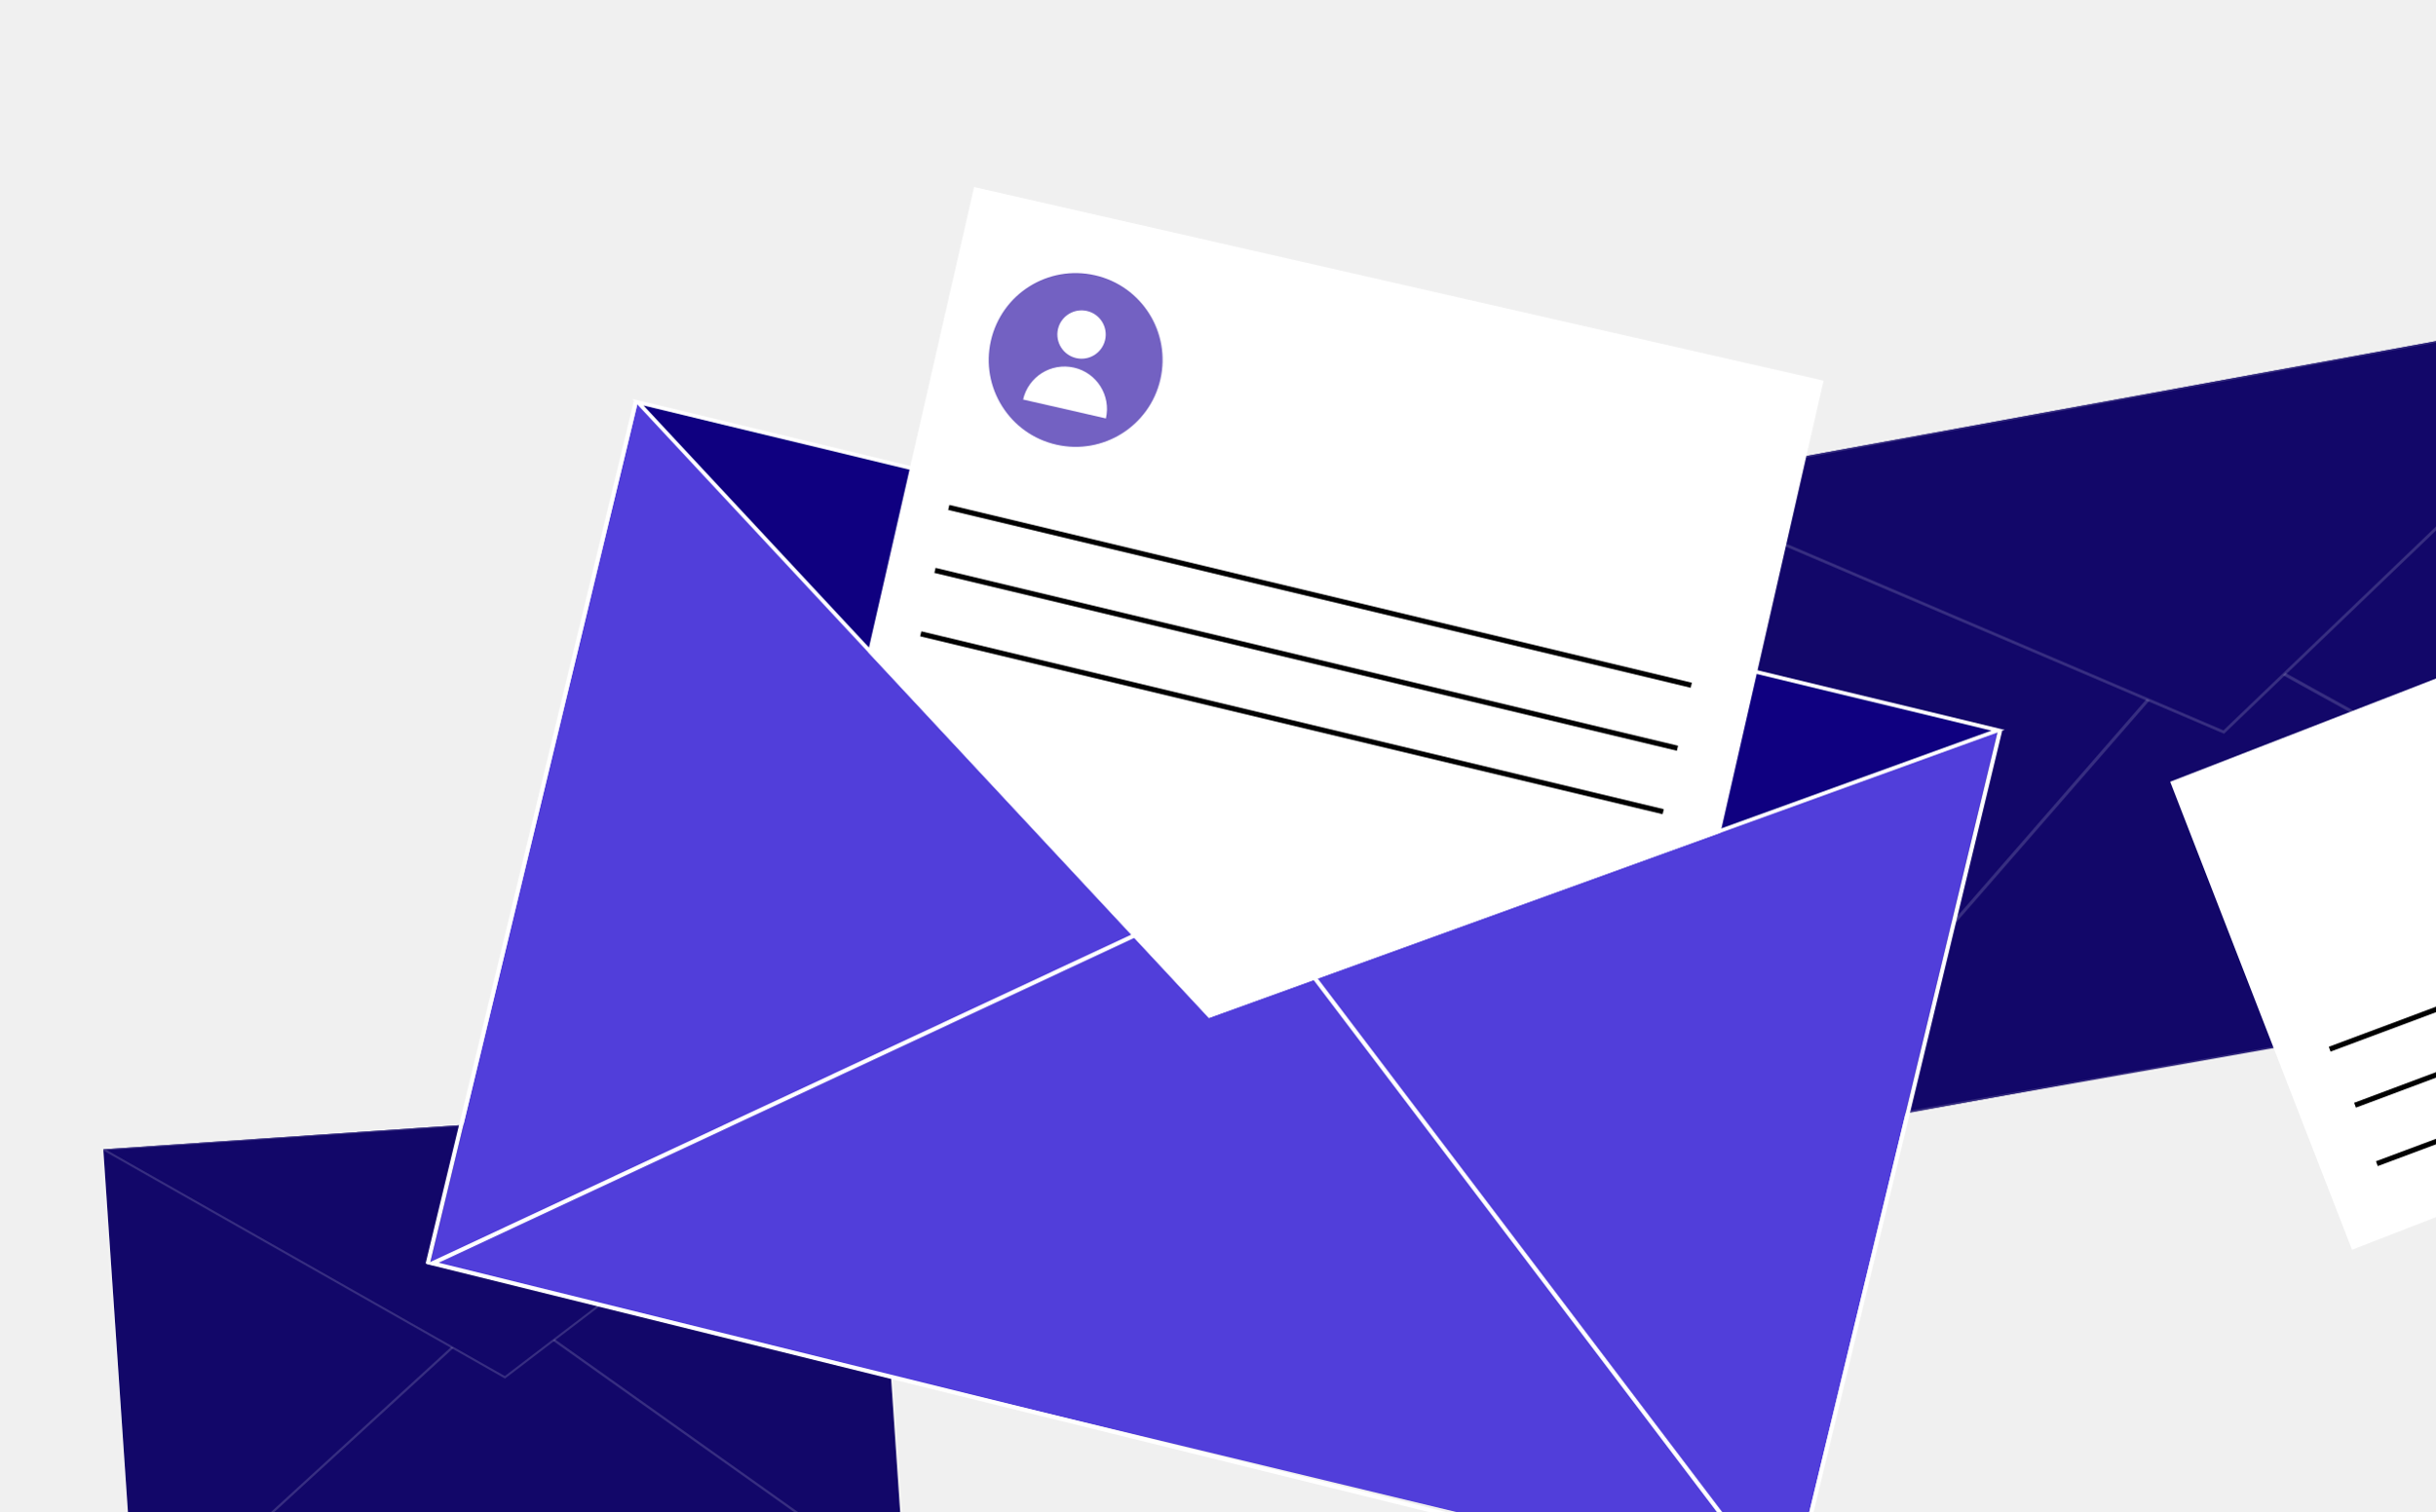
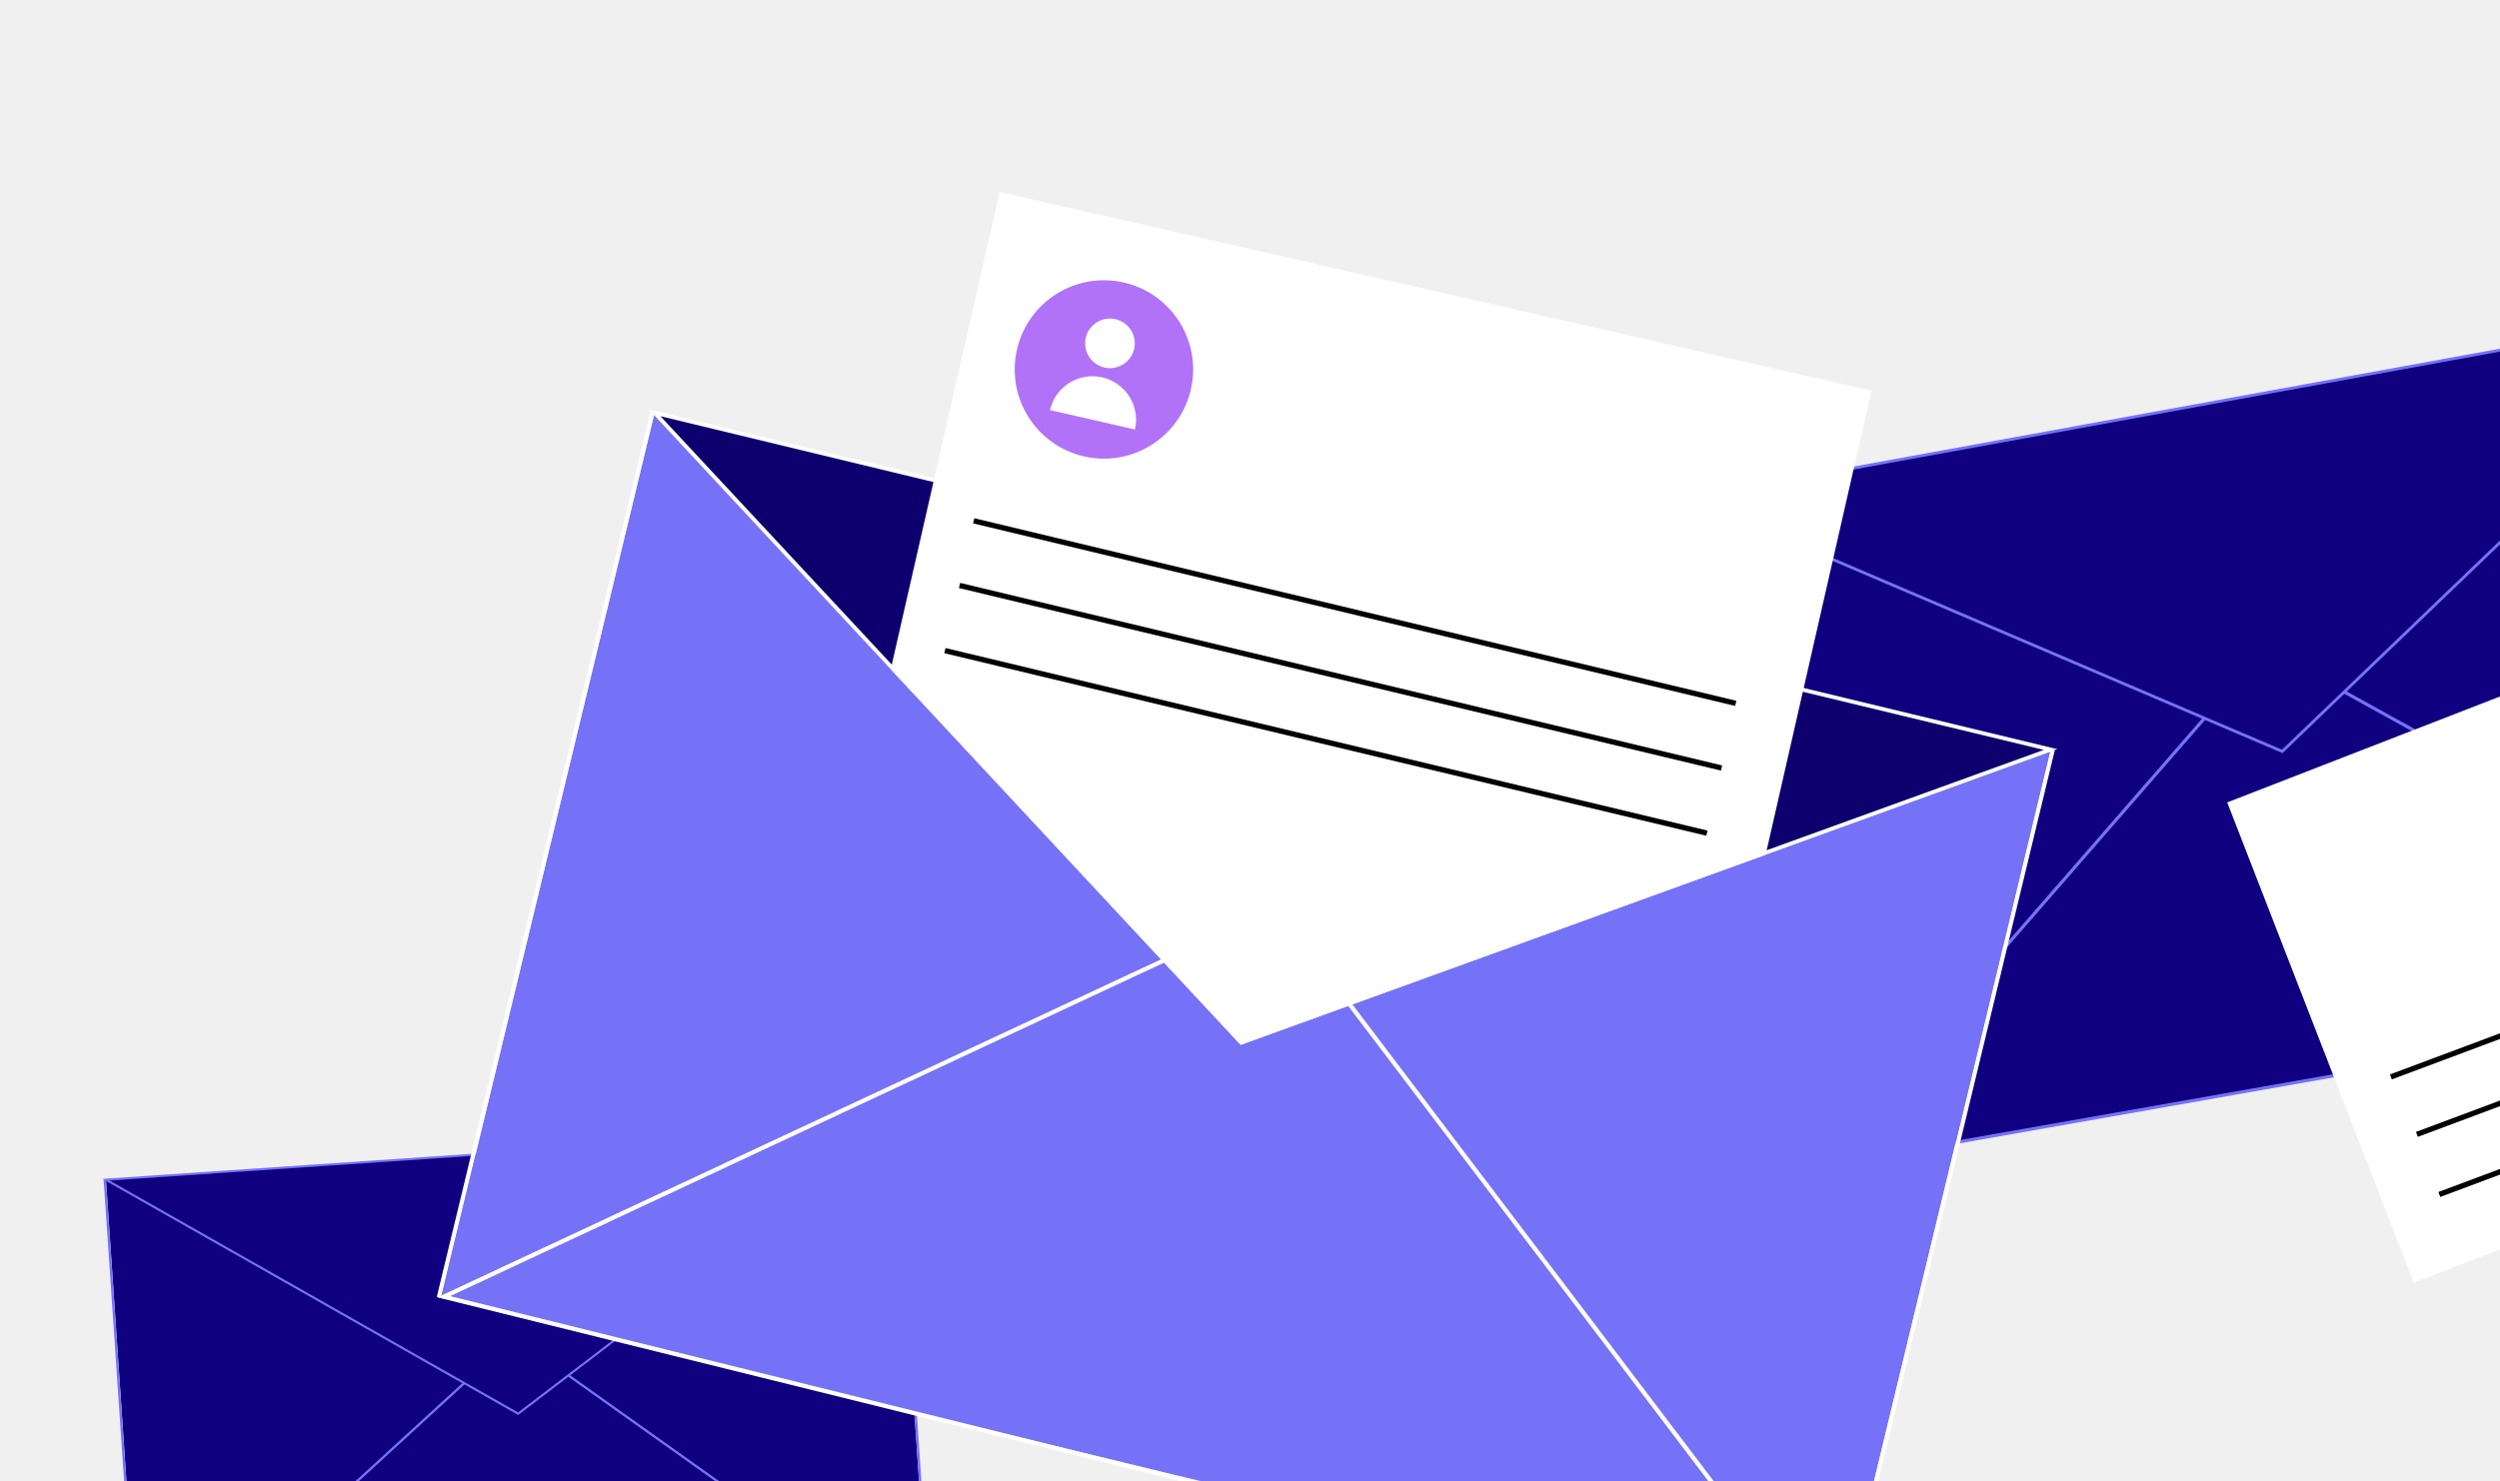
- <svg xmlns="http://www.w3.org/2000/svg" width="567" height="352" viewBox="0 0 567 352" fill="none">
-   <mask id="path-1-outside-1_7246_10825" maskUnits="userSpaceOnUse" x="23.049" y="255.548" width="188.307" height="126" fill="black">
+ <svg xmlns="http://www.w3.org/2000/svg" width="567" height="336" viewBox="0 0 567 336" fill="none">
+   <mask id="path-1-outside-1_2002_4586" maskUnits="userSpaceOnUse" x="23.049" y="255.548" width="188.307" height="126" fill="black">
    <rect fill="white" x="23.049" y="255.548" width="188.307" height="126" />
-     <path d="M24.047 267.742L203.046 255.588L210.754 369.1L31.754 381.254L24.047 267.742Z" />
+     <path d="M24.047 267.742L203.047 255.588L210.754 369.1L31.755 381.254L24.047 267.742Z" />
  </mask>
-   <path d="M24.047 267.742L203.046 255.588L210.754 369.1L31.754 381.254L24.047 267.742Z" fill="#120769" />
-   <path d="M202.512 255.624L210.22 369.136L211.288 369.064L203.581 255.552L202.512 255.624ZM32.289 381.218L24.581 267.706L23.512 267.778L31.22 381.29L32.289 381.218Z" fill="white" fill-opacity="0.16" mask="url(#path-1-outside-1_7246_10825)" />
-   <path d="M116.717 303.453L210.314 369.969L32.052 381.019L116.717 303.453Z" fill="#120769" stroke="white" stroke-opacity="0.16" stroke-width="0.536" />
-   <path d="M117.565 320.847L24.047 267.742L203.046 255.588L117.565 320.847Z" fill="#120769" stroke="white" stroke-opacity="0.16" stroke-width="0.486" />
-   <mask id="path-5-outside-2_7246_10825" maskUnits="userSpaceOnUse" x="382.245" y="69.054" width="269.83" height="196.646" fill="black">
-     <rect fill="white" x="382.245" y="69.054" width="269.83" height="196.646" />
-     <path d="M383.229 113.039L623.41 69.207L651.206 221.517L411.025 265.349L383.229 113.039Z" />
+   <path d="M24.047 267.742L203.047 255.588L210.754 369.1L31.755 381.254L24.047 267.742Z" fill="#0F0080" />
+   <path d="M202.512 255.624L210.22 369.136L211.289 369.063L203.581 255.551L202.512 255.624ZM32.289 381.217L24.581 267.706L23.513 267.778L31.22 381.29L32.289 381.217Z" fill="#7572F7" mask="url(#path-1-outside-1_2002_4586)" />
+   <path d="M116.716 303.453L210.313 369.969L32.051 381.019L116.716 303.453Z" fill="#0F0080" stroke="#7572F7" stroke-width="0.536" />
+   <path d="M117.565 320.846L24.047 267.742L203.047 255.588L117.565 320.846Z" fill="#0F0080" stroke="#7572F7" stroke-width="0.486" />
+   <mask id="path-5-outside-2_2002_4586" maskUnits="userSpaceOnUse" x="382.245" y="69.052" width="269.83" height="196.646" fill="black">
+     <rect fill="white" x="382.245" y="69.052" width="269.83" height="196.646" />
+     <path d="M383.229 113.037L623.41 69.205L651.206 221.515L411.025 265.347L383.229 113.037Z" />
  </mask>
-   <path d="M383.229 113.039L623.41 69.207L651.206 221.517L411.025 265.349L383.229 113.039Z" fill="#120769" />
-   <path d="M622.693 69.338L650.489 221.648L651.923 221.386L624.127 69.076L622.693 69.338ZM411.742 265.218L383.945 112.908L382.512 113.17L410.308 265.48L411.742 265.218Z" fill="white" fill-opacity="0.16" mask="url(#path-5-outside-2_7246_10825)" />
-   <path d="M514.002 147.142L650.744 222.758L411.39 264.985L514.002 147.142Z" fill="#120769" stroke="white" stroke-opacity="0.16" stroke-width="0.729" />
-   <path d="M517.811 170.532L383.229 113.039L623.41 69.207L517.811 170.532Z" fill="#120769" stroke="white" stroke-opacity="0.16" stroke-width="0.662" />
-   <mask id="path-9-outside-3_7246_10825" maskUnits="userSpaceOnUse" x="98.992" y="93.453" width="367.402" height="278.158" fill="black">
-     <rect fill="white" x="98.992" y="93.453" width="367.402" height="278.158" />
-     <path d="M148.516 93.688L465.255 170.11L416.791 370.969L100.052 294.546L148.516 93.688Z" />
+   <path d="M383.229 113.037L623.41 69.205L651.206 221.515L411.025 265.347L383.229 113.037Z" fill="#0F0080" />
+   <path d="M622.693 69.336L650.489 221.646L651.923 221.384L624.127 69.074L622.693 69.336ZM411.742 265.216L383.946 112.906L382.512 113.168L410.308 265.478L411.742 265.216Z" fill="#7572F7" mask="url(#path-5-outside-2_2002_4586)" />
+   <path d="M514.001 147.141L650.743 222.757L411.39 264.985L514.001 147.141Z" fill="#0F0080" stroke="#7572F7" stroke-width="0.729" />
+   <path d="M517.812 170.53L383.229 113.037L623.41 69.205L517.812 170.53Z" fill="#0F0080" stroke="#7572F7" stroke-width="0.662" />
+   <mask id="path-9-outside-3_2002_4586" maskUnits="userSpaceOnUse" x="98.991" y="93.45" width="367.402" height="278.158" fill="black">
+     <rect fill="white" x="98.991" y="93.45" width="367.402" height="278.158" />
+     <path d="M148.515 93.684L465.254 170.107L416.79 370.966L100.052 294.543L148.515 93.684Z" />
  </mask>
-   <path d="M148.516 93.688L465.255 170.11L416.791 370.969L100.052 294.546L148.516 93.688Z" fill="#513EDA" />
-   <path d="M464.309 169.882L415.846 370.741L417.737 371.197L466.2 170.339L464.309 169.882ZM100.998 294.774L149.461 93.916L147.57 93.459L99.107 294.318L100.998 294.774Z" fill="white" mask="url(#path-9-outside-3_7246_10825)" />
-   <path d="M289.619 206.024L415.555 372.234L100.693 294.301L289.619 206.024Z" stroke="white" stroke-width="0.973" />
-   <path d="M281.618 236.62L148.516 93.688L465.255 170.11L281.618 236.62Z" fill="#0F0080" stroke="white" stroke-width="0.883" />
-   <mask id="mask0_7246_10825" style="mask-type:alpha" maskUnits="userSpaceOnUse" x="148" y="0" width="343" height="238">
-     <path d="M281.617 236.615L148.515 93.682L171.486 1.097L490.15 78.885L465.254 170.105L281.617 236.615Z" fill="#0F0080" stroke="white" stroke-width="0.883" />
+   <path d="M148.515 93.684L465.254 170.107L416.79 370.966L100.052 294.543L148.515 93.684Z" fill="#7572F7" />
+   <path d="M464.308 169.879L415.845 370.738L417.736 371.194L466.199 170.335L464.308 169.879ZM100.997 294.771L149.46 93.912L147.569 93.456L99.106 294.315L100.997 294.771Z" fill="white" mask="url(#path-9-outside-3_2002_4586)" />
+   <path d="M289.619 206.021L415.554 372.232L100.693 294.299L289.619 206.021Z" stroke="white" stroke-width="0.973" />
+   <path d="M281.617 236.617L148.515 93.684L465.254 170.107L281.617 236.617Z" fill="#0D006E" stroke="white" stroke-width="0.883" />
+   <mask id="mask0_2002_4586" style="mask-type:alpha" maskUnits="userSpaceOnUse" x="148" y="0" width="343" height="238">
+     <path d="M281.617 236.617L148.515 93.684L171.486 1.1L490.151 78.888L465.254 170.107L281.617 236.617Z" fill="#0F0080" stroke="white" stroke-width="0.883" />
  </mask>
-   <g mask="url(#mask0_7246_10825)">
-     <rect x="226.805" y="43.562" width="202.905" height="189.251" transform="rotate(12.8457 226.805 43.5625)" fill="white" />
-     <path d="M393.961 159.047L221.07 117.617L220.79 118.786L393.681 160.216L393.961 159.047Z" fill="black" />
-     <path d="M390.74 173.719L217.85 132.289L217.57 133.458L390.46 174.888L390.74 173.719Z" fill="black" />
-     <path d="M387.426 188.5L214.535 147.07L214.255 148.239L387.146 189.669L387.426 188.5Z" fill="black" />
-     <path d="M270.203 88.363C267.714 99.251 256.864 106.076 245.96 103.584C235.057 101.091 228.247 90.245 230.739 79.341C233.232 68.438 244.079 61.628 254.982 64.12C265.885 66.613 272.696 77.46 270.203 88.363Z" fill="#7361C2" />
-     <path d="M250.077 85.633C244.751 84.415 239.454 87.741 238.236 93.068L257.512 97.474C258.73 92.147 255.404 86.851 250.077 85.633Z" fill="white" />
-     <path d="M250.587 83.411C253.618 84.104 256.637 82.209 257.33 79.177C258.023 76.146 256.127 73.127 253.096 72.434C250.065 71.741 247.046 73.637 246.353 76.668C245.66 79.699 247.555 82.718 250.587 83.411Z" fill="white" />
+   <g mask="url(#mask0_2002_4586)">
+     <rect x="226.803" y="43.561" width="202.905" height="189.251" transform="rotate(12.8457 226.803 43.5613)" fill="white" />
+     <path d="M393.962 159.044L221.071 117.614L220.791 118.783L393.682 160.213L393.962 159.044Z" fill="black" />
+     <path d="M390.741 173.72L217.85 132.29L217.57 133.458L390.461 174.888L390.741 173.72Z" fill="black" />
+     <path d="M387.425 188.504L214.534 147.074L214.254 148.243L387.145 189.673L387.425 188.504Z" fill="black" />
+     <path d="M270.204 88.362C267.715 99.251 256.864 106.076 245.961 103.583C235.058 101.091 228.247 90.244 230.74 79.341C233.232 68.438 244.079 61.627 254.983 64.12C265.886 66.612 272.696 77.459 270.204 88.362Z" fill="#B172F7" />
+     <path d="M250.079 85.635C244.753 84.418 239.456 87.744 238.238 93.07L257.514 97.477C258.732 92.15 255.406 86.853 250.079 85.635Z" fill="white" />
+     <path d="M250.587 83.413C253.618 84.106 256.637 82.211 257.33 79.18C258.023 76.148 256.128 73.129 253.097 72.437C250.065 71.744 247.046 73.639 246.353 76.67C245.661 79.701 247.556 82.721 250.587 83.413Z" fill="white" />
  </g>
-   <rect x="505.338" y="182.109" width="156.662" height="116.96" transform="rotate(-21.2265 505.338 182.109)" fill="white" />
-   <path d="M708.791 181.585L542.266 243.852L542.686 244.977L709.211 182.711L708.791 181.585Z" fill="black" />
-   <path d="M714.689 194.632L548.164 256.898L548.585 258.024L715.11 195.757L714.689 194.632Z" fill="black" />
-   <path d="M719.775 208.257L553.25 270.523L553.671 271.649L720.196 209.382L719.775 208.257Z" fill="black" />
+   <rect x="505.338" y="182.107" width="156.662" height="116.96" transform="rotate(-21.2265 505.338 182.107)" fill="white" />
+   <path d="M708.79 181.581L542.265 243.847L542.686 244.973L709.21 182.706L708.79 181.581Z" fill="black" />
+   <path d="M714.688 194.627L548.163 256.894L548.584 258.019L715.109 195.753L714.688 194.627Z" fill="black" />
+   <path d="M719.775 208.258L553.25 270.524L553.671 271.65L720.196 209.383L719.775 208.258Z" fill="black" />
</svg>
